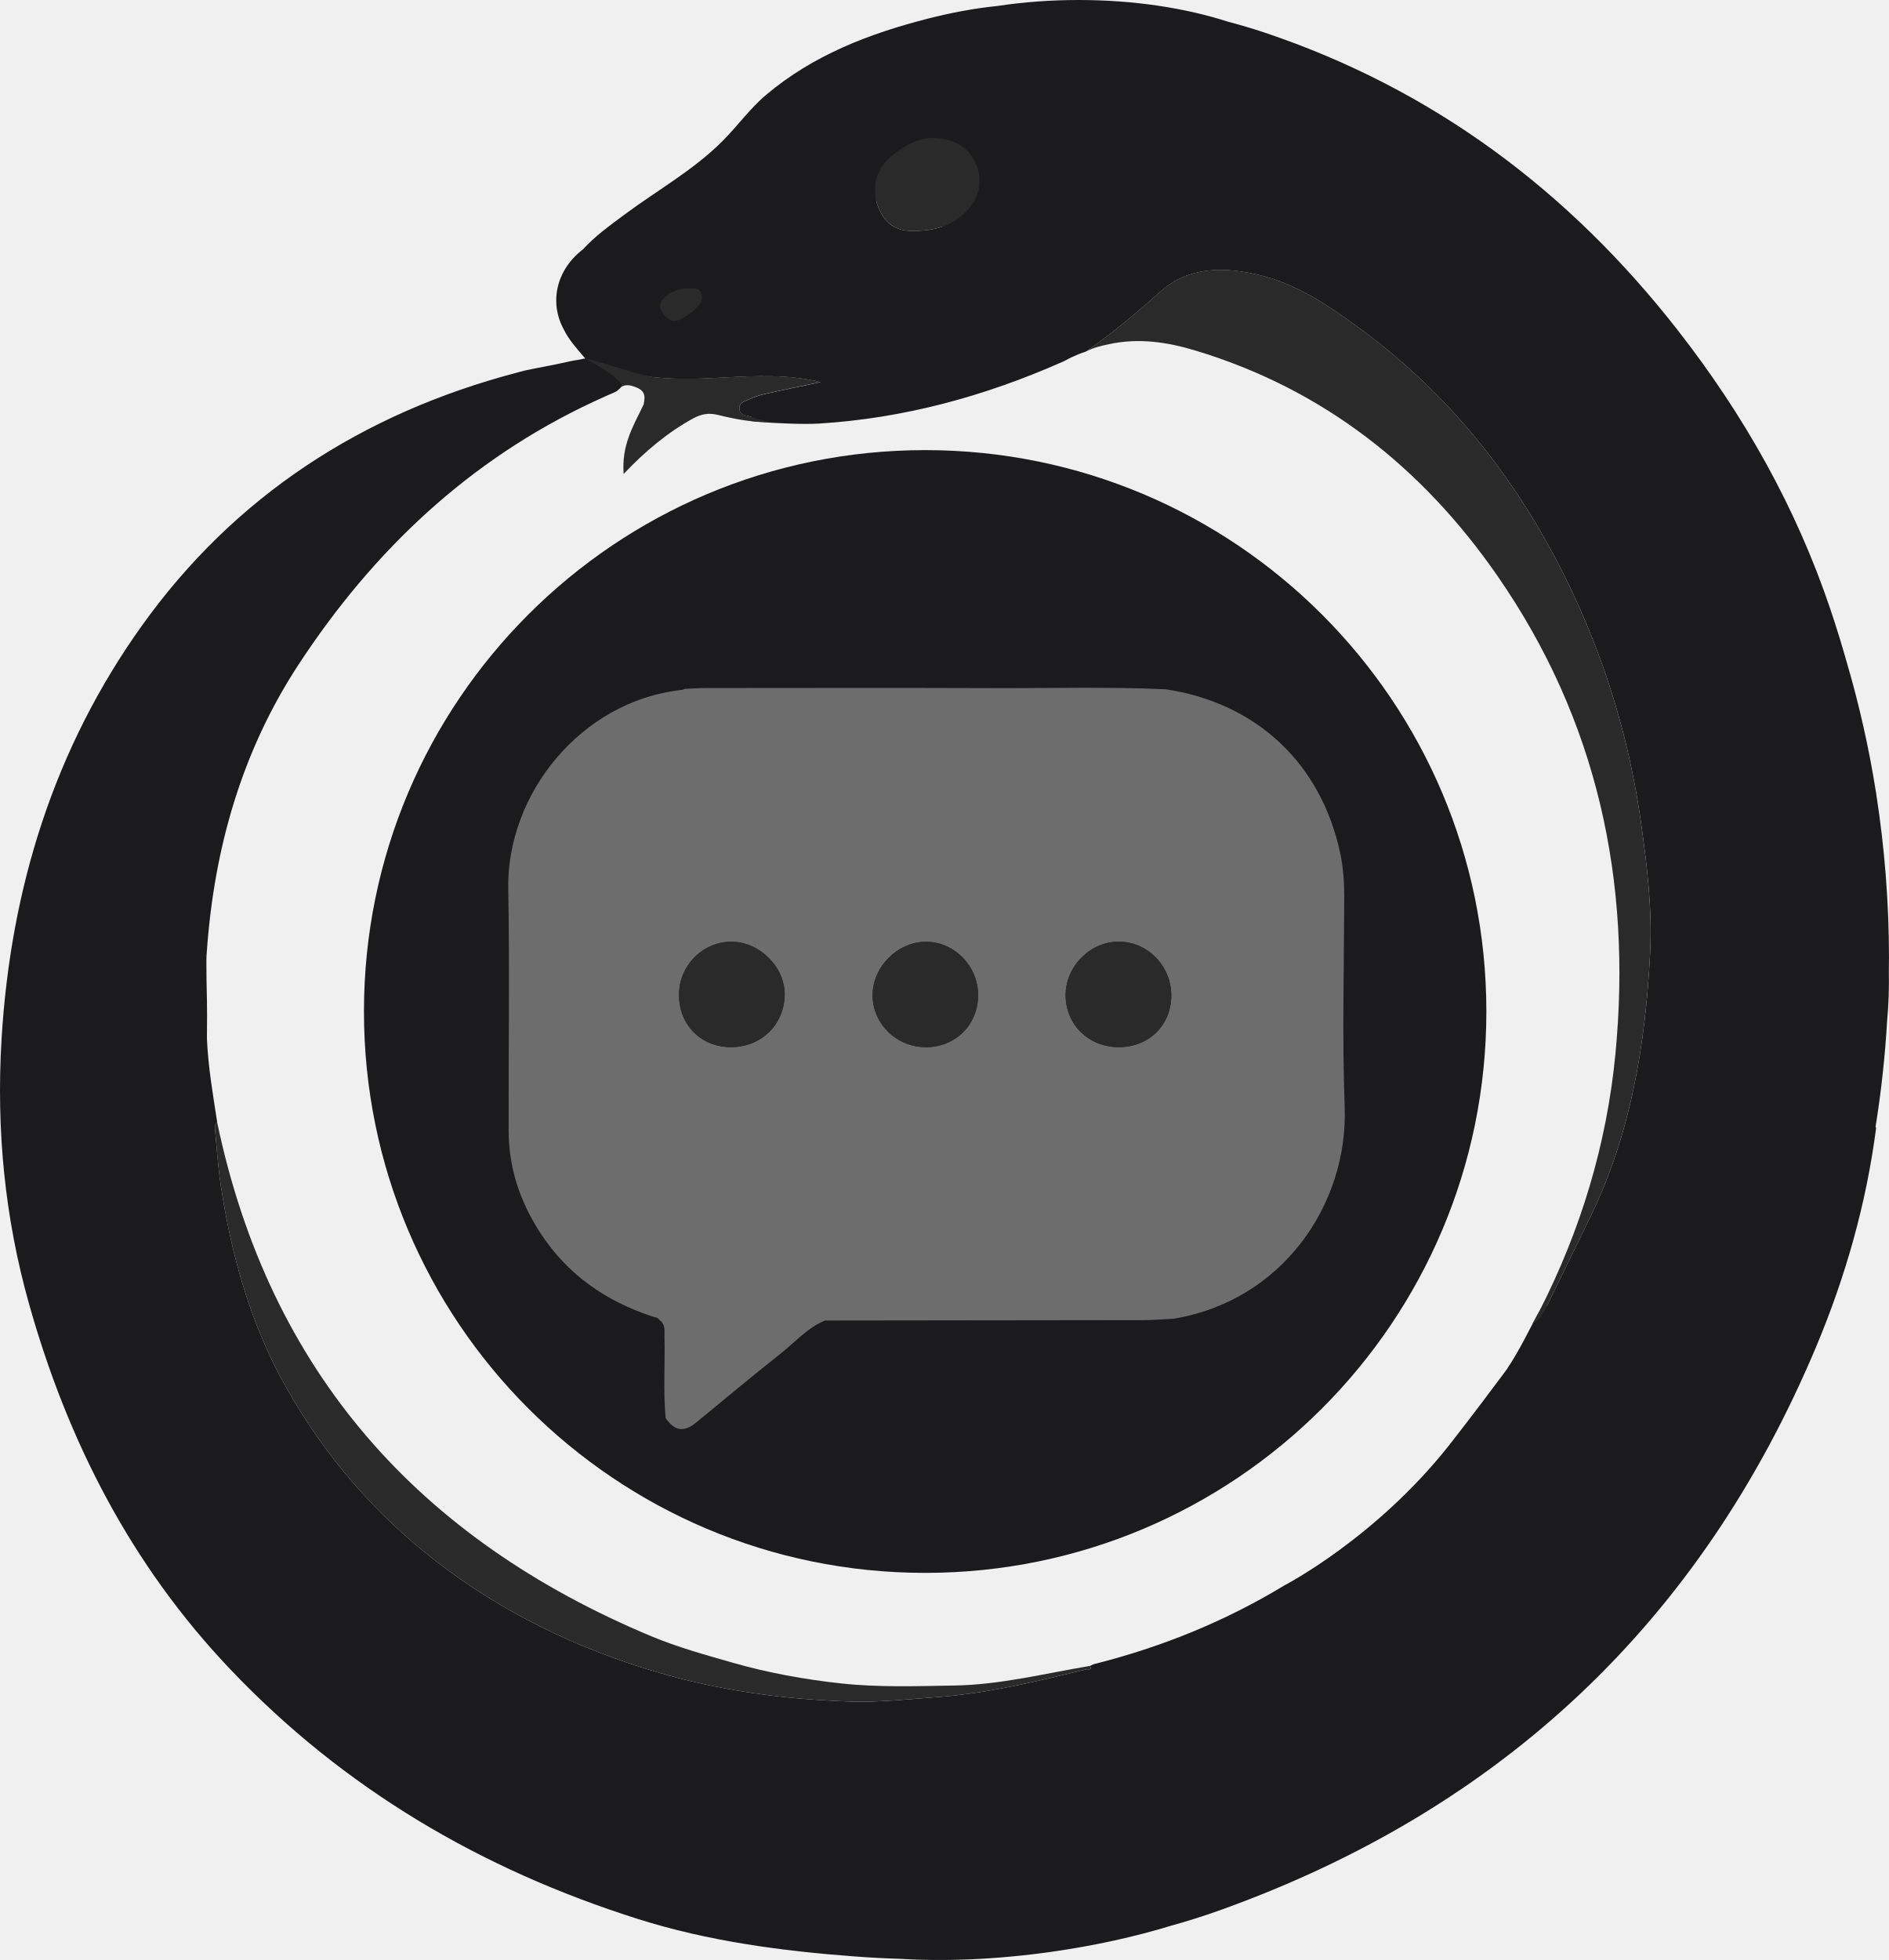
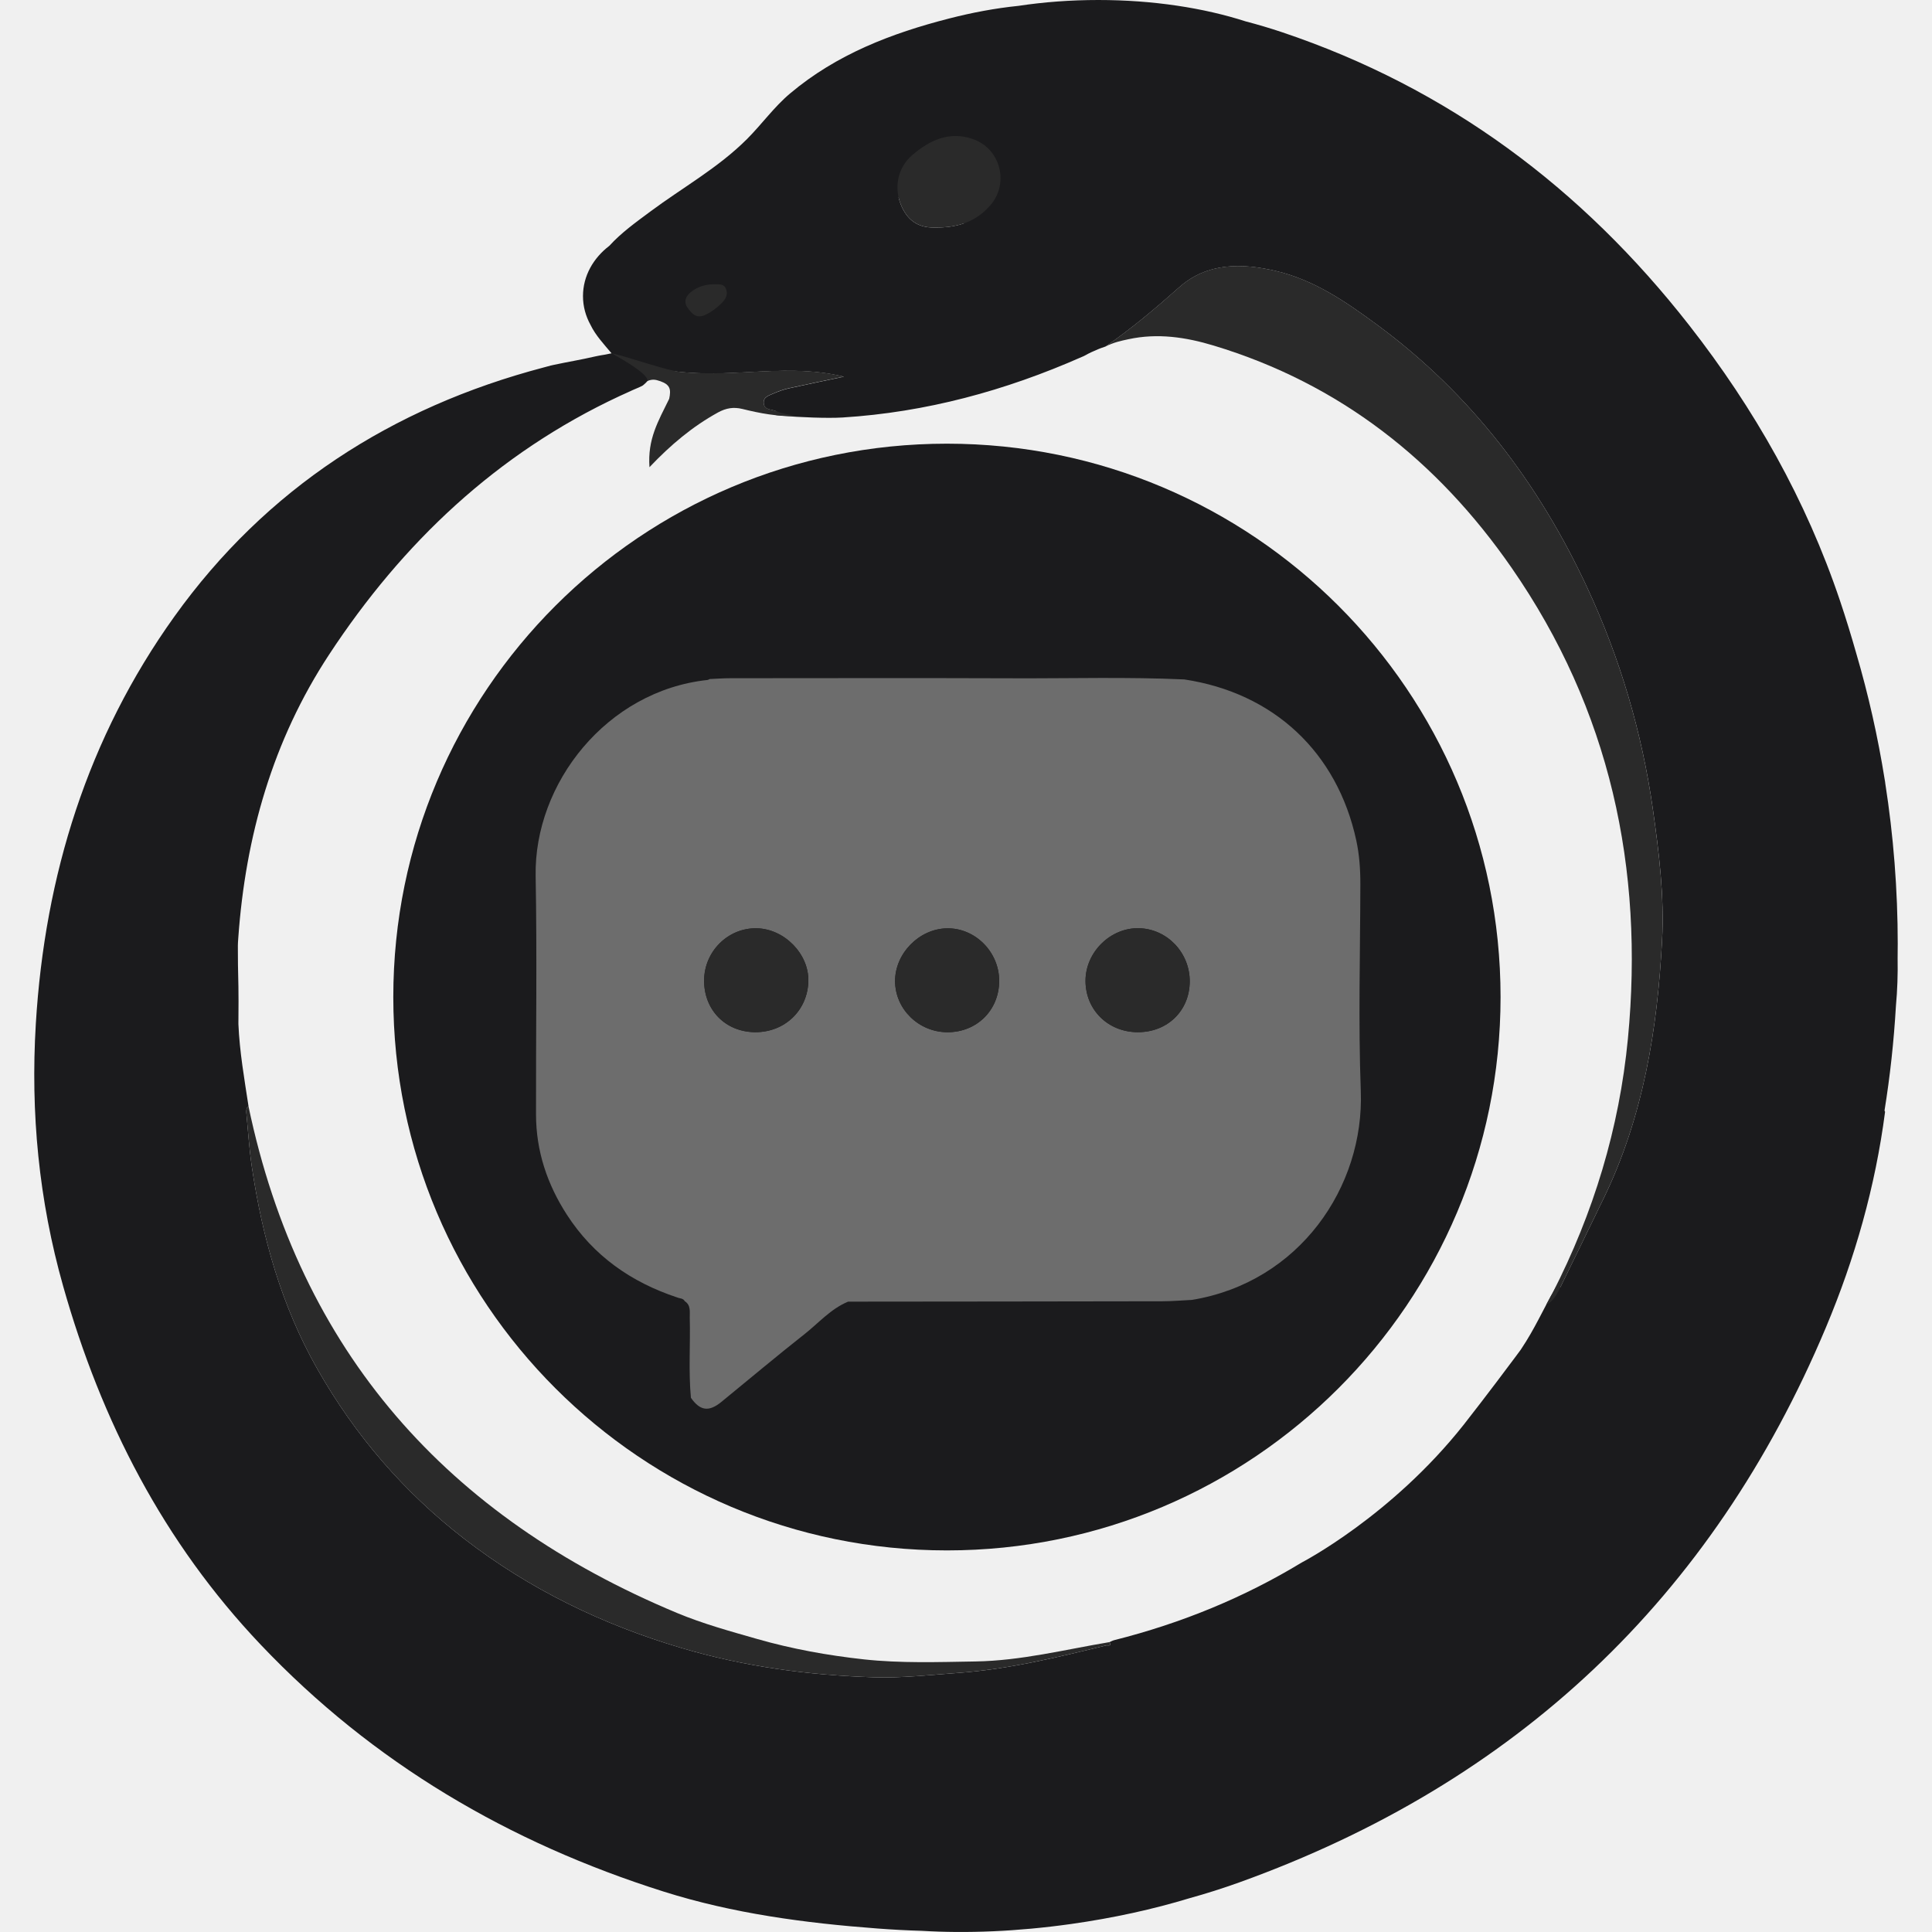
- <svg xmlns="http://www.w3.org/2000/svg" width="803" height="833" viewBox="0 0 803 833" fill="none">
-   <g clip-path="url(#clip0_3091_542)">
-     <path d="M803 407.244C803 383.502 801.143 360.23 797.601 337.588C797.59 337.47 797.59 337.342 797.569 337.225C797.516 336.894 797.452 336.563 797.398 336.233C794.432 317.634 790.335 299.473 785.161 281.835C782.995 274.195 780.669 266.587 778.129 259.043C763.502 215.551 741.256 176.231 713.089 140.187C666.922 81.105 609.222 37.944 537.769 13.914C532.552 12.164 527.313 10.606 522.032 9.23C503.99 3.414 482.107 0 458.517 0C446.503 0 434.938 0.886 424.087 2.529C414.036 3.553 404.103 5.442 394.287 7.96C369.385 14.341 345.731 23.411 325.704 40.291C318.727 46.17 313.488 53.597 307.108 59.978C294.72 72.377 279.378 80.849 265.454 91.221C259.266 95.82 252.96 100.322 247.807 105.988C240.851 111.291 236.455 119.038 236.455 127.66C236.455 132.099 237.618 136.303 239.698 140.069C241.843 144.551 245.385 148.307 248.757 152.33C246.644 152.799 245.289 153.034 243.923 153.236C243.081 153.418 242.451 153.514 241.992 153.621C235.324 155.168 230.427 155.915 223.737 157.345C222.819 157.537 222.542 157.601 220.75 158.102C220.301 158.22 219.885 158.337 219.555 158.422C154.023 175.687 99.876 210.686 60.421 265.766C23.056 317.944 4.534 377.377 0.672 441.453C-1.643 479.844 1.974 517.5 12.451 554.547C28.882 612.69 55.715 664.996 97.582 709.128C146 760.164 204.596 794.534 271.28 815.597C301.175 825.04 332.127 829.148 363.282 831.485C369.641 831.965 376.011 832.306 382.38 832.488C401.66 833.672 423.639 832.808 446.738 829.554C465.111 826.971 482.384 823.13 497.844 818.424C505.078 816.418 512.237 814.135 519.311 811.595C638.382 768.711 722.969 689.196 772.037 572.377C784.563 542.543 793.355 511.567 797.537 479.386C797.452 479.193 797.377 479.012 797.302 478.831C799.682 464.052 801.335 448.996 802.221 433.706C802.85 426.877 803.064 420.048 802.946 413.198C802.968 411.213 802.989 409.228 802.989 407.244H803ZM400.593 96.31C396.859 97.601 392.58 98.199 387.523 98.114C381.036 98.114 376.203 95.179 373.386 88.126C372.98 87.102 372.671 86.067 372.436 85.01C380.396 89.471 389.913 93.291 400.593 96.31ZM701.448 405.398C699.453 443.821 693.35 481.402 676.375 516.476C670.144 529.333 663.903 542.18 657.608 555.006C656.818 554.355 656.082 554.27 655.527 555.252C649.659 565.495 646.885 572.441 640.548 581.938C639.961 582.738 639.278 583.656 638.52 584.68C626.72 600.547 617.278 612.637 615.933 614.333C584.757 653.728 546.187 673.681 546.187 673.681C521.552 688.641 494.58 699.813 465.271 707.197C464.609 707.368 463.99 707.73 463.361 708.008C464.407 710.057 462.529 709.299 461.867 709.459C440.752 714.581 419.691 719.767 397.883 721.314C385.88 722.167 373.909 723.555 361.863 723.181C333.664 722.306 305.902 718.572 278.78 710.515C244.798 700.421 213.377 685.195 185.295 663.47C159.337 643.388 138.296 618.943 122.068 590.4C106.619 563.233 98.308 533.719 93.752 503.031C92.642 495.53 92.162 487.922 91.436 480.367C91.319 479.161 91.159 477.849 92.322 476.931C90.53 465.173 88.47 453.446 87.969 441.527C88.022 431.721 88.022 433.13 88.022 431.721C88.022 421.51 87.734 420.048 87.745 409.836C87.745 408.439 87.681 407.201 87.916 404.416C91.02 360.529 102.799 319.192 127.008 282.294C158.664 234.032 199.368 195.459 252.224 170.768C254.006 169.936 255.681 169.231 258.018 168.122C259.511 167.46 259.138 167.663 260.536 167.044C261.197 166.756 261.293 166.702 261.955 166.372C262.414 166.073 262.285 166.18 262.68 165.827C263.598 165.006 263.416 165.187 264.227 164.312L264.259 164.291C264.259 164.291 264.259 164.291 264.249 164.291C264.419 164.12 264.59 163.95 264.75 163.789C265.092 163.448 265.209 162.946 265.06 162.488C264.387 160.439 263.907 160.076 259.319 156.63C266.596 158.22 272.357 159.788 278.311 160.386C288.041 161.367 297.697 161.015 307.438 160.482C321.255 159.735 335.125 159.041 348.9 162.424C340.972 164.088 333.024 165.699 325.118 167.46C322.824 167.972 320.604 168.772 318.449 169.722C316.571 170.554 314.053 171.184 314.341 173.937C314.63 176.701 317.222 176.434 319.185 177.117C322.13 178.141 315.195 178.707 322.087 179.272C330.047 179.912 341.612 180.414 348.291 180.008C384.258 177.768 418.464 168.442 451.336 153.93C451.966 153.653 452.51 153.461 453.097 153.098C454.58 152.255 453.812 152.714 455.487 151.86C458.581 150.548 458.069 150.612 461.622 149.406C472.835 141.691 483.174 132.952 493.363 123.882C505.377 113.18 520.357 113.362 535.209 116.883C551.629 120.777 565.243 130.167 578.558 139.973C618.921 169.69 648.283 208.306 669.238 253.452C683.332 283.799 692.753 315.617 697.479 348.845C700.147 367.646 702.451 386.458 701.459 405.44L701.448 405.398Z" fill="#1B1B1D" />
-     <path d="M461.622 149.374C461.622 149.374 461.601 149.384 461.59 149.395L461.622 149.374Z" fill="#7277D4" />
-     <path d="M265.304 163.256V163.192C265.304 163.192 265.304 163.203 265.294 163.213C265.294 163.235 265.294 163.245 265.304 163.256Z" fill="#7277D4" />
-     <path d="M651.58 562.454C653.831 558.175 653.65 558.602 654.226 557.567C671.905 523.006 683.012 486.524 686.725 447.844C693.777 374.315 678.957 305.971 636.621 244.83C604.688 198.713 562.597 165.422 508.204 148.99C496.169 145.351 484.049 143.558 471.555 146.247C468.13 146.984 465.377 147.549 461.59 149.395C472.814 141.67 483.163 132.931 493.353 123.85C505.366 113.148 520.346 113.329 535.198 116.851C551.618 120.745 565.232 130.135 578.548 139.941C618.91 169.658 648.272 208.274 669.227 253.42C683.321 283.766 692.742 315.585 697.469 348.813C700.136 367.614 702.441 386.426 701.449 405.408C699.453 443.832 693.35 481.413 676.375 516.486C669.899 529.856 663.412 543.226 656.861 556.553C656.04 558.229 653.82 561.814 651.58 562.465V562.454Z" fill="#2A2A2A" />
-     <path d="M92.301 476.921C114.504 582.962 178.029 654.123 276.871 695.406C288.116 700.101 299.874 703.334 311.589 706.685C326.622 710.985 342.007 713.759 357.435 715.445C373.365 717.184 389.486 716.619 405.565 716.352C425.292 716.032 444.156 711.22 463.35 708.008C464.396 710.057 462.507 709.299 461.857 709.459C440.742 714.581 419.68 719.767 397.872 721.314C385.869 722.167 373.898 723.554 361.852 723.181C333.653 722.306 305.891 718.571 278.77 710.515C244.788 700.421 213.366 685.195 185.284 663.47C159.326 643.388 138.286 618.943 122.058 590.4C106.608 563.233 98.297 533.719 93.741 503.031C92.631 495.53 92.151 487.922 91.426 480.356C91.308 479.151 91.148 477.838 92.311 476.921H92.301Z" fill="#2A2A2A" />
-     <path d="M387.523 98.114C381.036 98.114 376.203 95.179 373.386 88.126C370.42 80.7 372.074 72.185 378.443 66.775C385.848 60.49 394.181 56.446 404.359 59.914C416.309 63.979 420.299 78.982 411.967 88.532C406.088 95.254 398.662 98.295 387.534 98.124L387.523 98.114Z" fill="#2A2A2A" />
-     <path d="M393.284 668.474C525.042 668.474 631.852 561.655 631.852 429.886C631.852 298.117 525.042 191.297 393.284 191.297C261.527 191.297 154.717 298.117 154.717 429.886C154.717 561.655 261.527 668.474 393.284 668.474Z" fill="#1B1B1D" />
-     <path d="M328.18 179.304C320.327 179.678 312.688 178.184 305.134 176.327C301.336 175.399 298.135 175.922 294.625 177.842C283.657 183.882 274.257 191.788 265.102 201.434C264.249 189.334 268.773 181.812 273.606 171.931C274.47 167.801 273.99 165.87 269.797 164.366C267.418 163.523 266.255 163.501 264.26 164.248C264.569 161.357 254.678 155.648 248.778 152.297C256.055 153.887 272.358 159.735 278.311 160.332C288.042 161.314 297.697 160.962 307.439 160.428C321.256 159.681 335.126 158.988 348.9 162.37C340.919 164.046 332.917 165.667 324.958 167.439C322.728 167.94 320.541 168.74 318.449 169.669C316.572 170.501 314.054 171.131 314.342 173.884C314.63 176.647 317.222 176.38 319.186 177.063C322.13 178.088 320.882 178.034 328.191 179.283L328.18 179.304Z" fill="#2A2A2A" />
-     <path d="M292.405 122.57C294.742 122.698 297.004 122.133 297.996 124.373C299.041 126.742 298.134 128.748 296.331 130.562C294.187 132.718 291.872 134.499 289.076 135.791C285.395 137.498 283.432 135.353 281.597 132.803C279.612 130.039 280.765 127.692 282.995 125.878C285.811 123.584 289.226 122.666 292.405 122.57Z" fill="#2A2A2A" />
-     <path d="M277.041 559.402C257.185 552.84 240.947 541.444 229.498 523.71C221.038 510.607 216.247 496.298 216.215 480.602C216.14 446.297 216.674 411.992 216.055 377.697C215.34 337.79 246.644 297.851 290.069 293.178C290.41 293.146 290.719 292.911 291.05 292.772C294.059 292.644 297.068 292.42 300.087 292.42C340.93 292.399 381.772 292.303 422.614 292.452C446.93 292.537 471.256 291.833 495.572 292.943C534.088 298.758 561.434 324.303 569.671 362.332C571.026 368.585 571.453 374.955 571.431 381.379C571.367 411.063 570.524 440.78 571.623 470.422C573.16 511.738 545.174 552.84 498.858 560.469C494.601 560.672 490.354 561.045 486.097 561.056C440.966 561.141 395.834 561.174 350.703 561.216C343.213 564.311 337.974 570.457 331.807 575.312C319.74 584.819 307.993 594.721 296.097 604.442C290.709 608.848 286.9 608.315 282.963 602.67C281.885 591.189 282.771 579.676 282.461 568.184C282.397 565.612 283.048 562.753 280.263 560.992L280.317 561.035C279.634 559.68 278.162 559.904 277.041 559.402ZM475.449 445.038C488.285 445.102 497.823 435.829 497.908 423.228C497.994 410.839 488.274 400.564 476.143 400.212C463.798 399.849 452.937 410.551 453.001 423.004C453.065 435.477 462.742 444.984 475.449 445.038ZM310.564 445.038C323.378 445.144 333.301 435.627 333.568 422.982C333.813 411.32 323.272 400.521 311.375 400.244C299.02 399.966 288.703 410.167 288.65 422.726C288.596 435.498 297.868 444.931 310.564 445.038ZM393.551 445.059C406.194 445.059 415.765 435.53 415.786 422.95C415.818 410.434 405.394 399.988 393.156 400.265C381.228 400.542 370.889 411.149 370.932 423.057C370.985 435.146 381.175 445.059 393.54 445.059H393.551Z" fill="#6D6D6D" />
-     <path d="M475.45 445.038C462.742 444.974 453.065 435.477 453.001 423.004C452.937 410.541 463.799 399.849 476.143 400.212C488.274 400.564 497.994 410.85 497.909 423.228C497.823 435.84 488.285 445.102 475.45 445.038Z" fill="#2A2A2A" />
-     <path d="M310.565 445.027C297.857 444.92 288.596 435.488 288.65 422.715C288.703 410.156 299.02 399.956 311.375 400.233C323.272 400.5 333.813 411.309 333.568 422.972C333.301 435.627 323.379 445.134 310.565 445.027Z" fill="#2A2A2A" />
-     <path d="M393.562 445.048C381.196 445.048 371.007 435.136 370.953 423.046C370.9 411.138 381.249 400.532 393.178 400.254C405.415 399.977 415.829 410.413 415.807 422.94C415.775 435.52 406.205 445.038 393.572 445.048H393.562Z" fill="#2A2A2A" />
+ <svg xmlns="http://www.w3.org/2000/svg" width="1579" height="1579" viewBox="0 0 1579 1579" fill="none">
+   <g clip-path="url(#clip0_3091_611)">
+     <path d="M1551 771.954C1551 726.95 1547.48 682.837 1540.76 639.917C1540.74 639.694 1540.74 639.452 1540.7 639.229C1540.6 638.602 1540.48 637.975 1540.38 637.348C1534.75 602.094 1526.98 567.669 1517.17 534.235C1513.06 519.753 1508.65 505.332 1503.83 491.032C1476.09 408.59 1433.89 334.056 1380.47 265.732C1292.91 153.739 1183.47 71.924 1047.95 26.375C1038.06 23.058 1028.12 20.105 1018.11 17.496C983.887 6.472 942.383 0 897.641 0C874.855 0 852.919 1.679 832.339 4.794C813.277 6.735 794.437 10.315 775.82 15.089C728.589 27.184 683.726 44.376 645.743 76.374C632.509 87.519 622.573 101.596 610.472 113.692C586.978 137.194 557.879 153.254 531.471 172.914C519.734 181.631 507.774 190.167 498 200.907C484.807 210.959 476.469 225.644 476.469 241.986C476.469 250.401 478.675 258.37 482.621 265.51C486.689 274.005 493.407 281.124 499.801 288.749C495.795 289.639 493.225 290.084 490.635 290.469C489.036 290.813 487.842 290.995 486.972 291.197C474.324 294.13 465.036 295.545 452.348 298.256C450.608 298.62 450.082 298.741 446.682 299.692C445.832 299.914 445.043 300.137 444.416 300.299C320.126 333.025 217.429 399.367 142.596 503.774C71.73 602.681 36.6 715.341 29.274 836.799C24.883 909.573 31.743 980.951 51.615 1051.18C82.778 1161.39 133.672 1260.54 213.078 1344.19C304.909 1440.94 416.045 1506.08 542.52 1546.01C599.221 1563.91 657.925 1571.7 717.014 1576.13C729.075 1577.04 741.156 1577.69 753.237 1578.03C789.803 1580.27 831.489 1578.64 875.3 1572.47C910.147 1567.57 942.909 1560.29 972.231 1551.37C985.951 1547.57 999.529 1543.24 1012.95 1538.43C1238.78 1457.14 1399.21 1306.41 1492.27 1084.97C1516.03 1028.42 1532.71 969.705 1540.64 908.703C1540.48 908.339 1540.34 907.995 1540.19 907.651C1544.71 879.638 1547.84 851.099 1549.52 822.115C1550.72 809.17 1551.12 796.225 1550.9 783.24C1550.94 779.478 1550.98 775.716 1550.98 771.954H1551ZM787.78 182.562C780.697 185.009 772.582 186.142 762.991 185.98C750.687 185.98 741.52 180.418 736.178 167.048C735.409 165.107 734.822 163.145 734.377 161.142C749.473 169.597 767.523 176.838 787.78 182.562ZM1358.39 768.455C1354.61 841.289 1343.03 912.526 1310.84 979.009C1299.02 1003.38 1287.18 1027.73 1275.24 1052.05C1273.75 1050.81 1272.35 1050.65 1271.3 1052.51C1260.17 1071.93 1254.91 1085.1 1242.89 1103.1C1241.77 1104.61 1240.48 1106.35 1239.04 1108.3C1216.66 1138.37 1198.75 1161.29 1196.2 1164.5C1137.07 1239.18 1063.92 1277 1063.92 1277C1017.19 1305.36 966.038 1326.54 910.45 1340.53C909.196 1340.86 908.022 1341.54 906.828 1342.07C908.811 1345.95 905.25 1344.52 903.995 1344.82C863.948 1354.53 824.002 1364.36 782.64 1367.29C759.874 1368.91 737.169 1371.54 714.323 1370.83C660.839 1369.17 608.185 1362.09 556.746 1346.82C492.294 1327.69 432.699 1298.83 379.438 1257.65C330.204 1219.58 290.298 1173.24 259.519 1119.14C230.218 1067.64 214.454 1011.69 205.813 953.524C203.709 939.305 202.798 924.884 201.422 910.564C201.199 908.278 200.896 905.791 203.102 904.051C199.702 881.762 195.796 859.533 194.845 836.941C194.946 818.353 194.946 821.022 194.946 818.353C194.946 798.996 194.4 796.225 194.42 776.869C194.42 774.219 194.299 771.873 194.744 766.594C200.633 683.403 222.973 605.047 268.889 535.105C328.929 443.622 406.129 370.504 506.378 323.7C509.758 322.123 512.935 320.788 517.366 318.684C520.199 317.43 519.491 317.815 522.142 316.641C523.397 316.095 523.579 315.994 524.833 315.367C525.704 314.801 525.461 315.003 526.209 314.336C527.95 312.778 527.606 313.122 529.144 311.463L529.204 311.423C529.204 311.423 529.204 311.423 529.184 311.423C529.508 311.099 529.832 310.776 530.135 310.472C530.783 309.825 531.005 308.875 530.722 308.005C529.447 304.121 528.537 303.434 519.835 296.901C533.636 299.914 544.563 302.888 555.855 304.02C574.31 305.881 592.624 305.214 611.099 304.202C637.305 302.786 663.612 301.472 689.736 307.883C674.701 311.039 659.625 314.093 644.63 317.43C640.28 318.401 636.071 319.918 631.983 321.718C628.421 323.296 623.646 324.489 624.192 329.708C624.738 334.946 629.656 334.44 633.379 335.735C638.964 337.677 625.811 338.749 638.883 339.821C653.979 341.034 675.915 341.985 688.583 341.216C756.798 336.969 821.675 319.291 884.022 291.783C885.216 291.257 886.248 290.893 887.361 290.206C890.174 288.608 888.717 289.478 891.894 287.859C897.762 285.372 896.791 285.493 903.529 283.207C924.797 268.584 944.406 252.019 963.731 234.826C986.517 214.539 1014.93 214.883 1043.1 221.558C1074.24 228.941 1100.06 246.74 1125.32 265.327C1201.87 321.657 1257.56 394.856 1297.3 480.433C1324.03 537.957 1341.9 598.271 1350.87 661.256C1355.92 696.894 1360.3 732.553 1358.41 768.535L1358.39 768.455Z" fill="#1B1B1D" />
+     <path d="M903.53 283.147C903.53 283.147 903.489 283.167 903.469 283.188L903.53 283.147Z" fill="#7277D4" />
+     <path d="M531.186 309.461V309.34C531.186 309.34 531.186 309.36 531.167 309.38C531.167 309.421 531.167 309.441 531.186 309.461Z" fill="#7277D4" />
+     <path d="M1263.81 1066.16C1268.08 1058.05 1267.74 1058.86 1268.83 1056.9C1302.36 991.388 1323.43 922.235 1330.47 848.914C1343.84 709.536 1315.74 579.987 1235.44 464.09C1174.87 376.673 1095.04 313.567 991.88 282.419C969.054 275.521 946.065 272.123 922.369 277.22C915.873 278.616 910.653 279.688 903.469 283.187C924.757 268.543 944.386 251.978 963.711 234.766C986.497 214.479 1014.91 214.823 1043.08 221.497C1074.22 228.88 1100.04 246.679 1125.3 265.267C1201.85 321.597 1257.54 394.795 1297.28 480.373C1324.01 537.896 1341.88 598.211 1350.85 661.195C1355.9 696.834 1360.28 732.492 1358.39 768.475C1354.61 841.309 1343.03 912.546 1310.84 979.03C1298.56 1004.37 1286.25 1029.72 1273.83 1054.98C1272.27 1058.15 1268.06 1064.95 1263.81 1066.18V1066.16Z" fill="#2A2A2A" />
+     <path d="M203.061 904.031C245.172 1105.04 365.657 1239.93 553.123 1318.18C574.452 1327.08 596.752 1333.21 618.971 1339.56C647.484 1347.71 676.664 1352.97 705.925 1356.17C736.137 1359.46 766.714 1358.39 797.21 1357.89C834.626 1357.28 870.403 1348.16 906.808 1342.07C908.791 1345.95 905.209 1344.52 903.975 1344.82C863.928 1354.53 823.982 1364.36 782.619 1367.29C759.854 1368.91 737.149 1371.54 714.303 1370.83C660.819 1369.17 608.165 1362.09 556.725 1346.82C492.274 1327.69 432.679 1298.83 379.418 1257.65C330.184 1219.58 290.278 1173.24 259.499 1119.14C230.198 1067.64 214.434 1011.7 205.793 953.525C203.688 939.306 202.778 924.884 201.402 910.544C201.179 908.258 200.876 905.77 203.081 904.031H203.061Z" fill="#2A2A2A" />
+     <path d="M762.991 185.98C750.688 185.98 741.521 180.418 736.178 167.048C730.553 152.971 733.689 136.83 745.77 126.576C759.814 114.662 775.618 106.997 794.923 113.57C817.588 121.276 825.156 149.714 809.352 167.817C798.202 180.559 784.117 186.324 763.011 186L762.991 185.98Z" fill="#2A2A2A" />
+     <path d="M773.918 1267.13C1023.81 1267.13 1226.39 1064.65 1226.39 814.874C1226.39 565.099 1023.81 362.616 773.918 362.616C524.022 362.616 321.441 565.099 321.441 814.874C321.441 1064.65 524.022 1267.13 773.918 1267.13Z" fill="#1B1B1D" />
+     <path d="M650.438 339.881C635.544 340.589 621.055 337.758 606.728 334.238C599.524 332.478 593.453 333.47 586.796 337.11C565.993 348.558 548.165 363.546 530.803 381.83C529.184 358.894 537.764 344.634 546.931 325.905C548.57 318.077 547.659 314.416 539.707 311.565C535.194 309.967 532.988 309.926 529.204 311.342C529.791 305.861 511.032 295.04 499.842 288.689C513.643 291.702 544.563 302.786 555.855 303.919C574.31 305.78 592.624 305.112 611.099 304.101C637.305 302.685 663.612 301.371 689.736 307.782C674.6 310.958 659.423 314.032 644.327 317.39C640.097 318.34 635.949 319.857 631.983 321.617C628.421 323.195 623.645 324.388 624.192 329.606C624.738 334.845 629.656 334.339 633.379 335.634C638.964 337.575 636.597 337.474 650.458 339.841L650.438 339.881Z" fill="#2A2A2A" />
+     <path d="M582.587 232.339C587.019 232.581 591.309 231.509 593.191 235.757C595.174 240.247 593.454 244.049 590.034 247.488C585.967 251.574 581.576 254.951 576.274 257.399C569.292 260.635 565.569 256.57 562.088 251.735C558.325 246.497 560.51 242.047 564.739 238.609C570.082 234.26 576.557 232.521 582.587 232.339Z" fill="#2A2A2A" />
+     <path d="M553.447 1060.38C515.788 1047.94 484.989 1026.34 463.276 992.723C447.229 967.885 438.143 940.762 438.082 911.009C437.94 845.982 438.952 780.954 437.779 715.947C436.423 640.301 495.795 564.595 578.156 555.736C578.803 555.675 579.39 555.23 580.017 554.967C585.724 554.724 591.43 554.299 597.157 554.299C674.62 554.259 752.084 554.077 829.547 554.36C875.665 554.522 921.803 553.187 967.921 555.291C1040.97 566.314 1092.84 614.735 1108.46 686.822C1111.03 698.674 1111.84 710.749 1111.8 722.925C1111.68 779.195 1110.08 835.525 1112.16 891.713C1115.08 970.029 1062 1047.94 974.153 1062.4C966.079 1062.79 958.025 1063.49 949.951 1063.51C864.353 1063.68 778.755 1063.74 693.157 1063.82C678.951 1069.68 669.015 1081.33 657.319 1090.54C634.432 1108.56 612.152 1127.33 589.589 1145.75C579.37 1154.11 572.145 1153.1 564.678 1142.4C562.635 1120.63 564.314 1098.81 563.727 1077.03C563.606 1072.15 564.84 1066.73 559.559 1063.39L559.66 1063.47C558.365 1060.91 555.572 1061.33 553.447 1060.38ZM929.756 843.595C954.1 843.716 972.19 826.14 972.352 802.253C972.514 778.77 954.079 759.292 931.071 758.625C907.658 757.937 887.058 778.224 887.179 801.828C887.301 825.472 905.655 843.494 929.756 843.595ZM617.029 843.595C641.332 843.797 660.152 825.755 660.658 801.787C661.123 779.68 641.13 759.211 618.567 758.685C595.134 758.159 575.565 777.496 575.464 801.302C575.363 825.513 592.948 843.393 617.029 843.595ZM774.424 843.635C798.404 843.635 816.556 825.573 816.596 801.727C816.657 778.001 796.886 758.2 773.676 758.726C751.052 759.252 731.443 779.357 731.524 801.929C731.625 824.845 750.951 843.635 774.404 843.635H774.424Z" fill="#6D6D6D" />
+     <path d="M929.756 843.595C905.655 843.474 887.301 825.472 887.179 801.828C887.058 778.204 907.658 757.937 931.071 758.625C954.079 759.292 972.514 778.79 972.353 802.253C972.191 826.16 954.1 843.716 929.756 843.595Z" fill="#2A2A2A" />
+     <path d="M617.029 843.575C592.928 843.373 575.363 825.493 575.464 801.282C575.565 777.476 595.134 758.139 618.567 758.665C641.13 759.171 661.123 779.66 660.658 801.767C660.152 825.756 641.332 843.777 617.029 843.575Z" fill="#2A2A2A" />
+     <path d="M774.445 843.615C750.991 843.615 731.666 824.825 731.565 801.909C731.464 779.336 751.093 759.231 773.716 758.706C796.927 758.18 816.677 777.961 816.637 801.707C816.576 825.553 798.425 843.595 774.465 843.615H774.445Z" fill="#2A2A2A" />
  </g>
  <defs>
-     <clipPath id="clip0_3091_542">
-       <rect width="803" height="833" fill="white" />
+     <clipPath id="clip0_3091_611">
+       <rect width="1523" height="1579" fill="white" transform="translate(28)" />
    </clipPath>
  </defs>
</svg>
